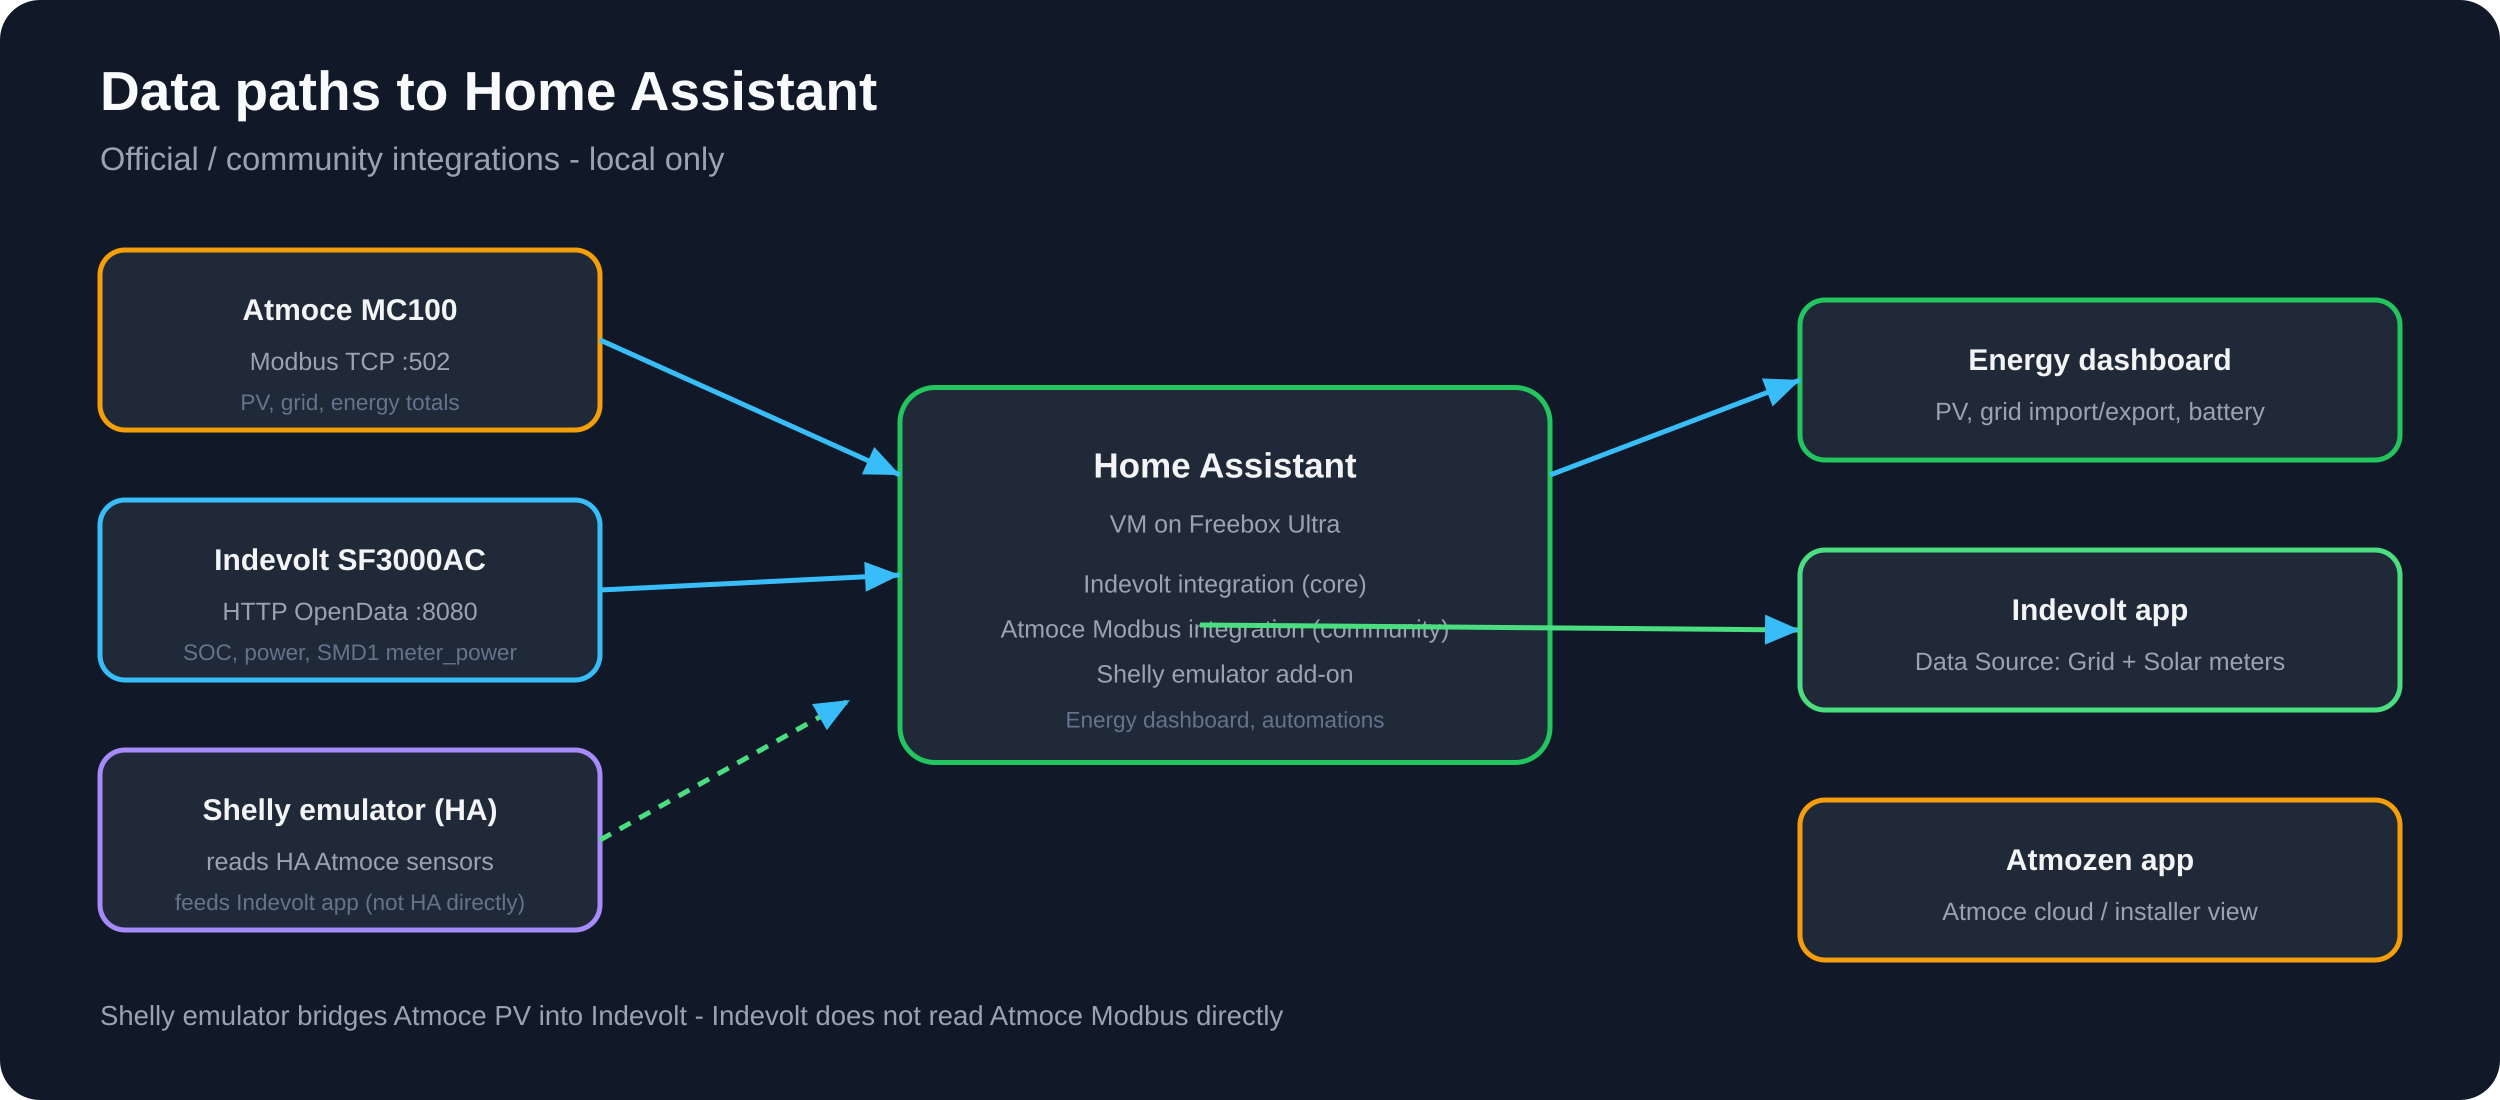
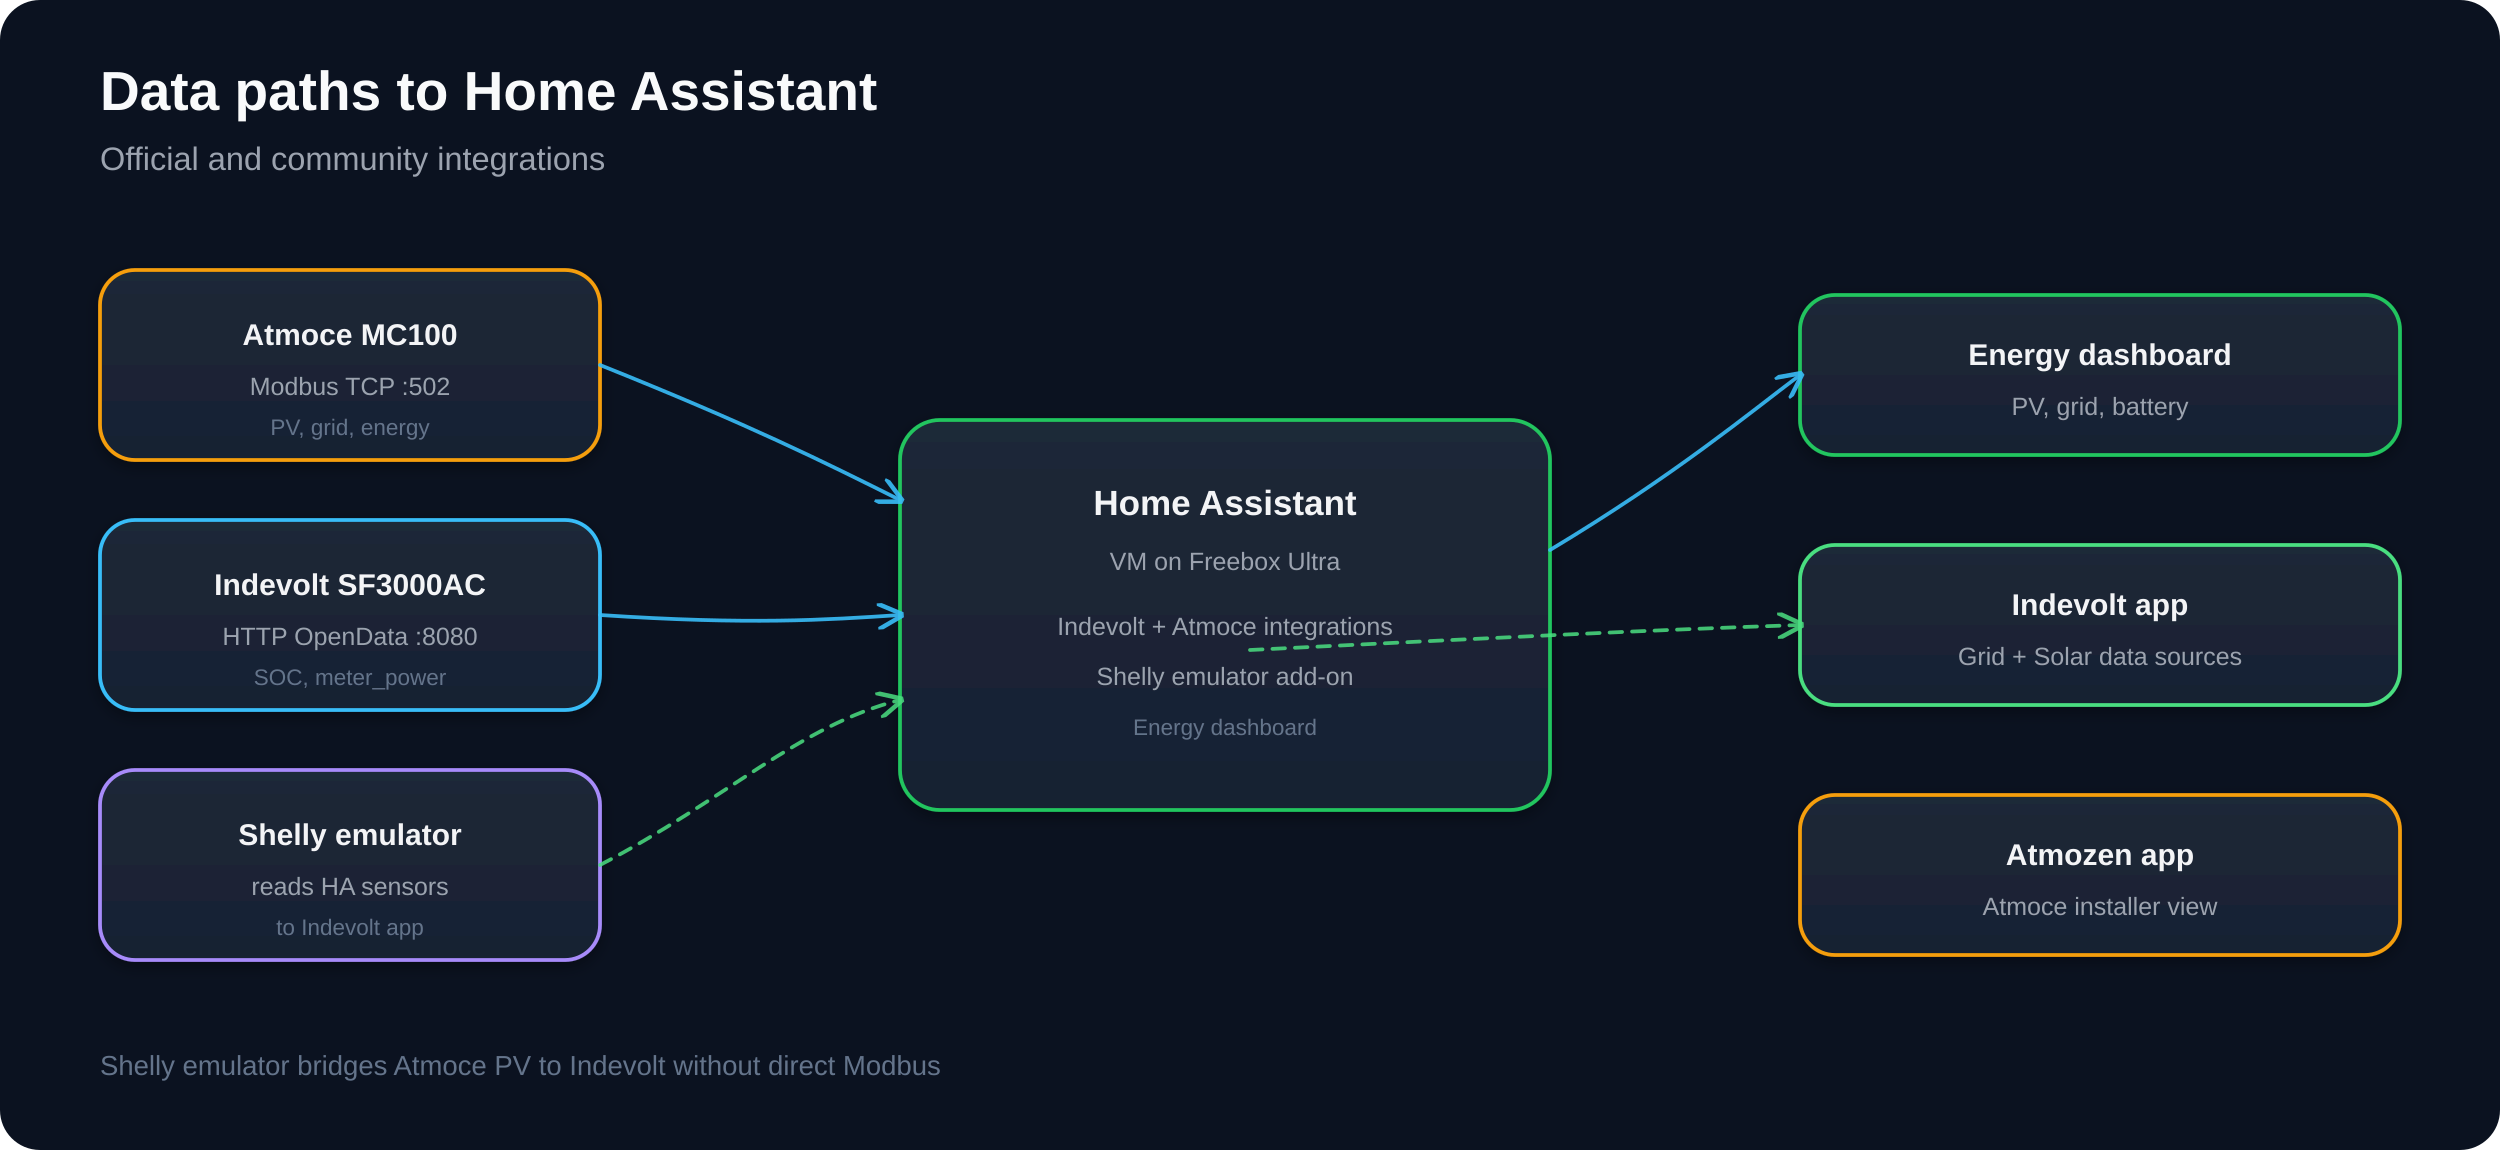
- <svg xmlns="http://www.w3.org/2000/svg" width="1000" height="440" viewBox="0 0 1000 440">
+ <svg xmlns="http://www.w3.org/2000/svg" width="1000" height="460" viewBox="0 0 1000 460">
  <defs>
-     <marker id="data" markerWidth="8" markerHeight="8" refX="7" refY="3" orient="auto">
-       <path d="M0,0 L7,3 L0,6 Z" fill="#38bdf8" />
+     <linearGradient id="card" x1="0" y1="0" x2="0" y2="1">
+       <stop offset="0%" stop-color="#1f2937" />
+       <stop offset="100%" stop-color="#172033" />
+     </linearGradient>
+     <filter id="shadow" x="-20%" y="-20%" width="140%" height="140%">
+       <feDropShadow dx="0" dy="2" stdDeviation="3" flood-color="#000" flood-opacity="0.35" />
+     </filter>
+     <marker id="m-blue" markerWidth="7" markerHeight="7" refX="6" refY="3.5" orient="auto">
+       <path d="M0,0 L7,3.5 L0,7" fill="none" stroke="#38bdf8" stroke-width="1.2" stroke-linecap="round" stroke-linejoin="round" />
+     </marker>
+     <marker id="m-green" markerWidth="7" markerHeight="7" refX="6" refY="3.5" orient="auto">
+       <path d="M0,0 L7,3.5 L0,7" fill="none" stroke="#4ade80" stroke-width="1.2" stroke-linecap="round" stroke-linejoin="round" />
    </marker>
  </defs>
-   <rect width="1000" height="440" rx="16" fill="#111827" />
+   <rect width="1000" height="460" rx="16" fill="#0b1220" />
  <text x="40" y="44" fill="#f9fafb" font-family="Arial,sans-serif" font-size="22" font-weight="700">Data paths to Home Assistant</text>
-   <text x="40" y="68" fill="#9ca3af" font-family="Arial,sans-serif" font-size="13">Official / community integrations - local only</text>
-   <g transform="translate(40,100)">
-     <rect width="200" height="72" rx="10" fill="#1f2937" stroke="#f59e0b" stroke-width="2" />
-     <text x="100" y="28" text-anchor="middle" fill="#f3f4f6" font-family="Arial,sans-serif" font-size="12" font-weight="600">Atmoce MC100</text>
-     <text x="100" y="48" text-anchor="middle" fill="#9ca3af" font-family="Arial,sans-serif" font-size="10">Modbus TCP :502</text>
-     <text x="100" y="64" text-anchor="middle" fill="#64748b" font-family="Arial,sans-serif" font-size="9">PV, grid, energy totals</text>
+   <text x="40" y="68" fill="#9ca3af" font-family="Arial,sans-serif" font-size="13">Official and community integrations</text>
+   <g filter="url(#shadow)" transform="translate(40,108)">
+     <rect width="200" height="76" rx="14" fill="url(#card)" stroke="#f59e0b" stroke-width="1.5" />
+     <text x="100" y="30" text-anchor="middle" fill="#f3f4f6" font-family="Arial,sans-serif" font-size="12" font-weight="600">Atmoce MC100</text>
+     <text x="100" y="50" text-anchor="middle" fill="#9ca3af" font-family="Arial,sans-serif" font-size="10">Modbus TCP :502</text>
+     <text x="100" y="66" text-anchor="middle" fill="#64748b" font-family="Arial,sans-serif" font-size="9">PV, grid, energy</text>
  </g>
-   <g transform="translate(40,200)">
-     <rect width="200" height="72" rx="10" fill="#1f2937" stroke="#38bdf8" stroke-width="2" />
-     <text x="100" y="28" text-anchor="middle" fill="#f3f4f6" font-family="Arial,sans-serif" font-size="12" font-weight="600">Indevolt SF3000AC</text>
-     <text x="100" y="48" text-anchor="middle" fill="#9ca3af" font-family="Arial,sans-serif" font-size="10">HTTP OpenData :8080</text>
-     <text x="100" y="64" text-anchor="middle" fill="#64748b" font-family="Arial,sans-serif" font-size="9">SOC, power, SMD1 meter_power</text>
+   <g filter="url(#shadow)" transform="translate(40,208)">
+     <rect width="200" height="76" rx="14" fill="url(#card)" stroke="#38bdf8" stroke-width="1.5" />
+     <text x="100" y="30" text-anchor="middle" fill="#f3f4f6" font-family="Arial,sans-serif" font-size="12" font-weight="600">Indevolt SF3000AC</text>
+     <text x="100" y="50" text-anchor="middle" fill="#9ca3af" font-family="Arial,sans-serif" font-size="10">HTTP OpenData :8080</text>
+     <text x="100" y="66" text-anchor="middle" fill="#64748b" font-family="Arial,sans-serif" font-size="9">SOC, meter_power</text>
  </g>
-   <g transform="translate(40,300)">
-     <rect width="200" height="72" rx="10" fill="#1f2937" stroke="#a78bfa" stroke-width="2" />
-     <text x="100" y="28" text-anchor="middle" fill="#f3f4f6" font-family="Arial,sans-serif" font-size="12" font-weight="600">Shelly emulator (HA)</text>
-     <text x="100" y="48" text-anchor="middle" fill="#9ca3af" font-family="Arial,sans-serif" font-size="10">reads HA Atmoce sensors</text>
-     <text x="100" y="64" text-anchor="middle" fill="#64748b" font-family="Arial,sans-serif" font-size="9">feeds Indevolt app (not HA directly)</text>
+   <g filter="url(#shadow)" transform="translate(40,308)">
+     <rect width="200" height="76" rx="14" fill="url(#card)" stroke="#a78bfa" stroke-width="1.5" />
+     <text x="100" y="30" text-anchor="middle" fill="#f3f4f6" font-family="Arial,sans-serif" font-size="12" font-weight="600">Shelly emulator</text>
+     <text x="100" y="50" text-anchor="middle" fill="#9ca3af" font-family="Arial,sans-serif" font-size="10">reads HA sensors</text>
+     <text x="100" y="66" text-anchor="middle" fill="#64748b" font-family="Arial,sans-serif" font-size="9">to Indevolt app</text>
  </g>
-   <g transform="translate(360,155)">
-     <rect width="260" height="150" rx="14" fill="#1f2937" stroke="#22c55e" stroke-width="2" />
-     <text x="130" y="36" text-anchor="middle" fill="#f3f4f6" font-family="Arial,sans-serif" font-size="14" font-weight="600">Home Assistant</text>
-     <text x="130" y="58" text-anchor="middle" fill="#9ca3af" font-family="Arial,sans-serif" font-size="10">VM on Freebox Ultra</text>
-     <text x="130" y="82" text-anchor="middle" fill="#9ca3af" font-family="Arial,sans-serif" font-size="10">Indevolt integration (core)</text>
-     <text x="130" y="100" text-anchor="middle" fill="#9ca3af" font-family="Arial,sans-serif" font-size="10">Atmoce Modbus integration (community)</text>
-     <text x="130" y="118" text-anchor="middle" fill="#9ca3af" font-family="Arial,sans-serif" font-size="10">Shelly emulator add-on</text>
-     <text x="130" y="136" text-anchor="middle" fill="#64748b" font-family="Arial,sans-serif" font-size="9">Energy dashboard, automations</text>
+   <g filter="url(#shadow)" transform="translate(360,168)">
+     <rect width="260" height="156" rx="16" fill="url(#card)" stroke="#22c55e" stroke-width="1.5" />
+     <text x="130" y="38" text-anchor="middle" fill="#f3f4f6" font-family="Arial,sans-serif" font-size="14" font-weight="600">Home Assistant</text>
+     <text x="130" y="60" text-anchor="middle" fill="#9ca3af" font-family="Arial,sans-serif" font-size="10">VM on Freebox Ultra</text>
+     <text x="130" y="86" text-anchor="middle" fill="#9ca3af" font-family="Arial,sans-serif" font-size="10">Indevolt + Atmoce integrations</text>
+     <text x="130" y="106" text-anchor="middle" fill="#9ca3af" font-family="Arial,sans-serif" font-size="10">Shelly emulator add-on</text>
+     <text x="130" y="126" text-anchor="middle" fill="#64748b" font-family="Arial,sans-serif" font-size="9">Energy dashboard</text>
  </g>
-   <g transform="translate(720,120)">
-     <rect width="240" height="64" rx="10" fill="#1f2937" stroke="#22c55e" stroke-width="2" />
+   <g filter="url(#shadow)" transform="translate(720,118)">
+     <rect width="240" height="64" rx="14" fill="url(#card)" stroke="#22c55e" stroke-width="1.5" />
    <text x="120" y="28" text-anchor="middle" fill="#f3f4f6" font-family="Arial,sans-serif" font-size="12" font-weight="600">Energy dashboard</text>
-     <text x="120" y="48" text-anchor="middle" fill="#9ca3af" font-family="Arial,sans-serif" font-size="10">PV, grid import/export, battery</text>
+     <text x="120" y="48" text-anchor="middle" fill="#9ca3af" font-family="Arial,sans-serif" font-size="10">PV, grid, battery</text>
  </g>
-   <g transform="translate(720,220)">
-     <rect width="240" height="64" rx="10" fill="#1f2937" stroke="#4ade80" stroke-width="2" />
+   <g filter="url(#shadow)" transform="translate(720,218)">
+     <rect width="240" height="64" rx="14" fill="url(#card)" stroke="#4ade80" stroke-width="1.5" />
    <text x="120" y="28" text-anchor="middle" fill="#f3f4f6" font-family="Arial,sans-serif" font-size="12" font-weight="600">Indevolt app</text>
-     <text x="120" y="48" text-anchor="middle" fill="#9ca3af" font-family="Arial,sans-serif" font-size="10">Data Source: Grid + Solar meters</text>
+     <text x="120" y="48" text-anchor="middle" fill="#9ca3af" font-family="Arial,sans-serif" font-size="10">Grid + Solar data sources</text>
  </g>
-   <g transform="translate(720,320)">
-     <rect width="240" height="64" rx="10" fill="#1f2937" stroke="#f59e0b" stroke-width="2" />
+   <g filter="url(#shadow)" transform="translate(720,318)">
+     <rect width="240" height="64" rx="14" fill="url(#card)" stroke="#f59e0b" stroke-width="1.5" />
    <text x="120" y="28" text-anchor="middle" fill="#f3f4f6" font-family="Arial,sans-serif" font-size="12" font-weight="600">Atmozen app</text>
-     <text x="120" y="48" text-anchor="middle" fill="#9ca3af" font-family="Arial,sans-serif" font-size="10">Atmoce cloud / installer view</text>
+     <text x="120" y="48" text-anchor="middle" fill="#9ca3af" font-family="Arial,sans-serif" font-size="10">Atmoce installer view</text>
  </g>
-   <line x1="240" y1="136" x2="360" y2="190" stroke="#38bdf8" stroke-width="2" marker-end="url(#data)" />
-   <line x1="240" y1="236" x2="360" y2="230" stroke="#38bdf8" stroke-width="2" marker-end="url(#data)" />
-   <line x1="240" y1="336" x2="340" y2="280" stroke="#4ade80" stroke-width="2" stroke-dasharray="5,4" marker-end="url(#data)" />
-   <line x1="620" y1="190" x2="720" y2="152" stroke="#38bdf8" stroke-width="2" marker-end="url(#data)" />
-   <line x1="480" y1="250" x2="720" y2="252" stroke="#4ade80" stroke-width="2" marker-end="url(#data)" />
-   <text x="40" y="410" fill="#9ca3af" font-family="Arial,sans-serif" font-size="11">Shelly emulator bridges Atmoce PV into Indevolt - Indevolt does not read Atmoce Modbus directly</text>
+   <path d="M 240 146 C 300 170, 330 185, 360 200" fill="none" stroke="#38bdf8" stroke-width="1.5" stroke-linecap="round" marker-end="url(#m-blue)" opacity="0.9" />
+   <path d="M 240 246 C 300 250, 330 248, 360 246" fill="none" stroke="#38bdf8" stroke-width="1.5" stroke-linecap="round" marker-end="url(#m-blue)" opacity="0.9" />
+   <path d="M 240 346 C 290 320, 320 290, 360 280" fill="none" stroke="#4ade80" stroke-width="1.5" stroke-linecap="round" stroke-dasharray="5 4" marker-end="url(#m-green)" opacity="0.85" />
+   <path d="M 620 220 C 670 190, 700 165, 720 150" fill="none" stroke="#38bdf8" stroke-width="1.5" stroke-linecap="round" marker-end="url(#m-blue)" opacity="0.9" />
+   <path d="M 500 260 C 600 255, 660 252, 720 250" fill="none" stroke="#4ade80" stroke-width="1.5" stroke-linecap="round" stroke-dasharray="5 4" marker-end="url(#m-green)" opacity="0.85" />
+   <text x="40" y="430" fill="#64748b" font-family="Arial,sans-serif" font-size="11">Shelly emulator bridges Atmoce PV to Indevolt without direct Modbus</text>
</svg>
